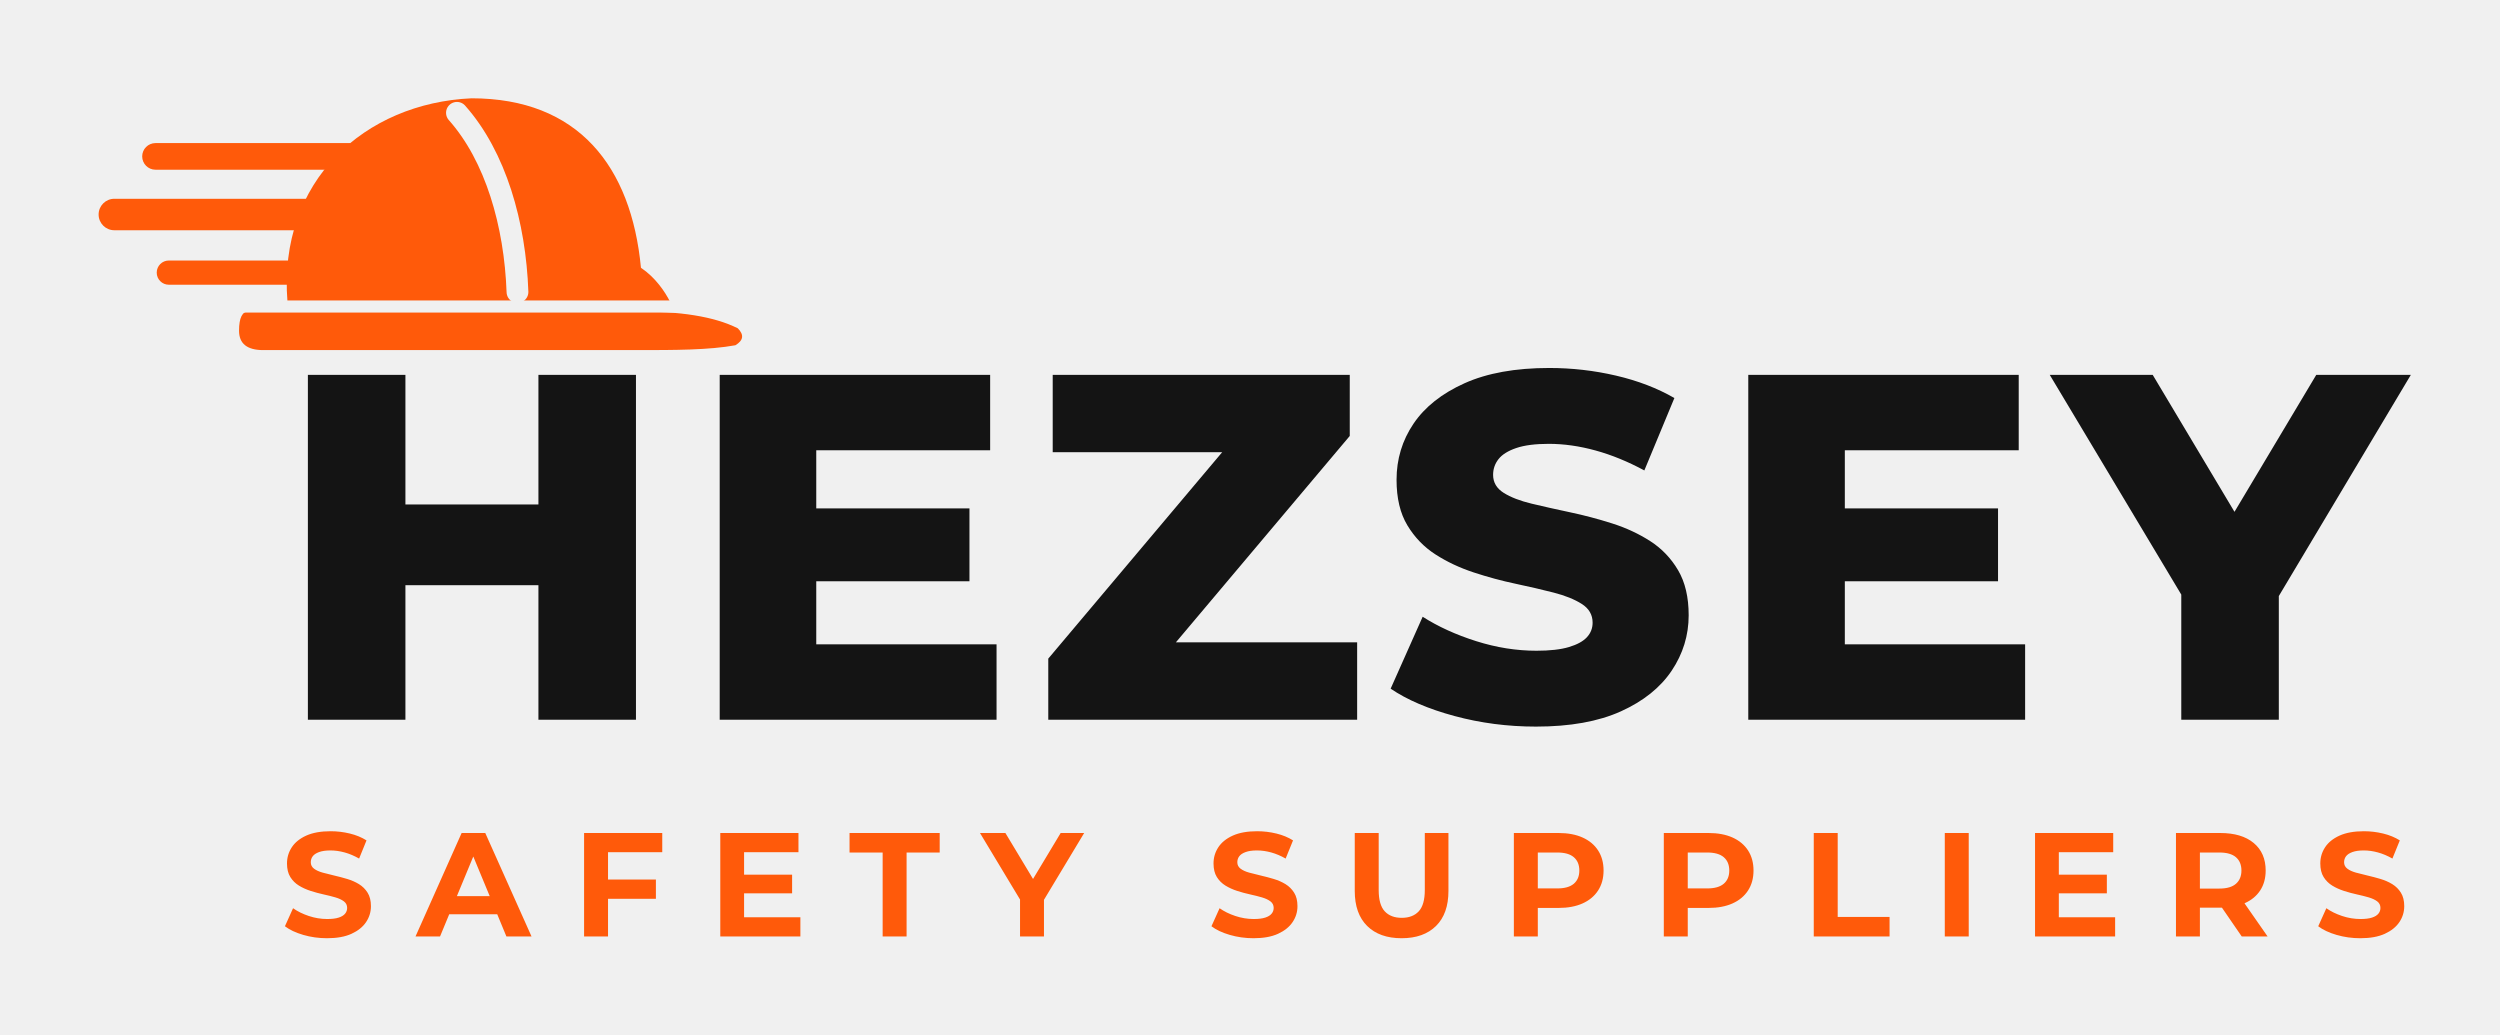
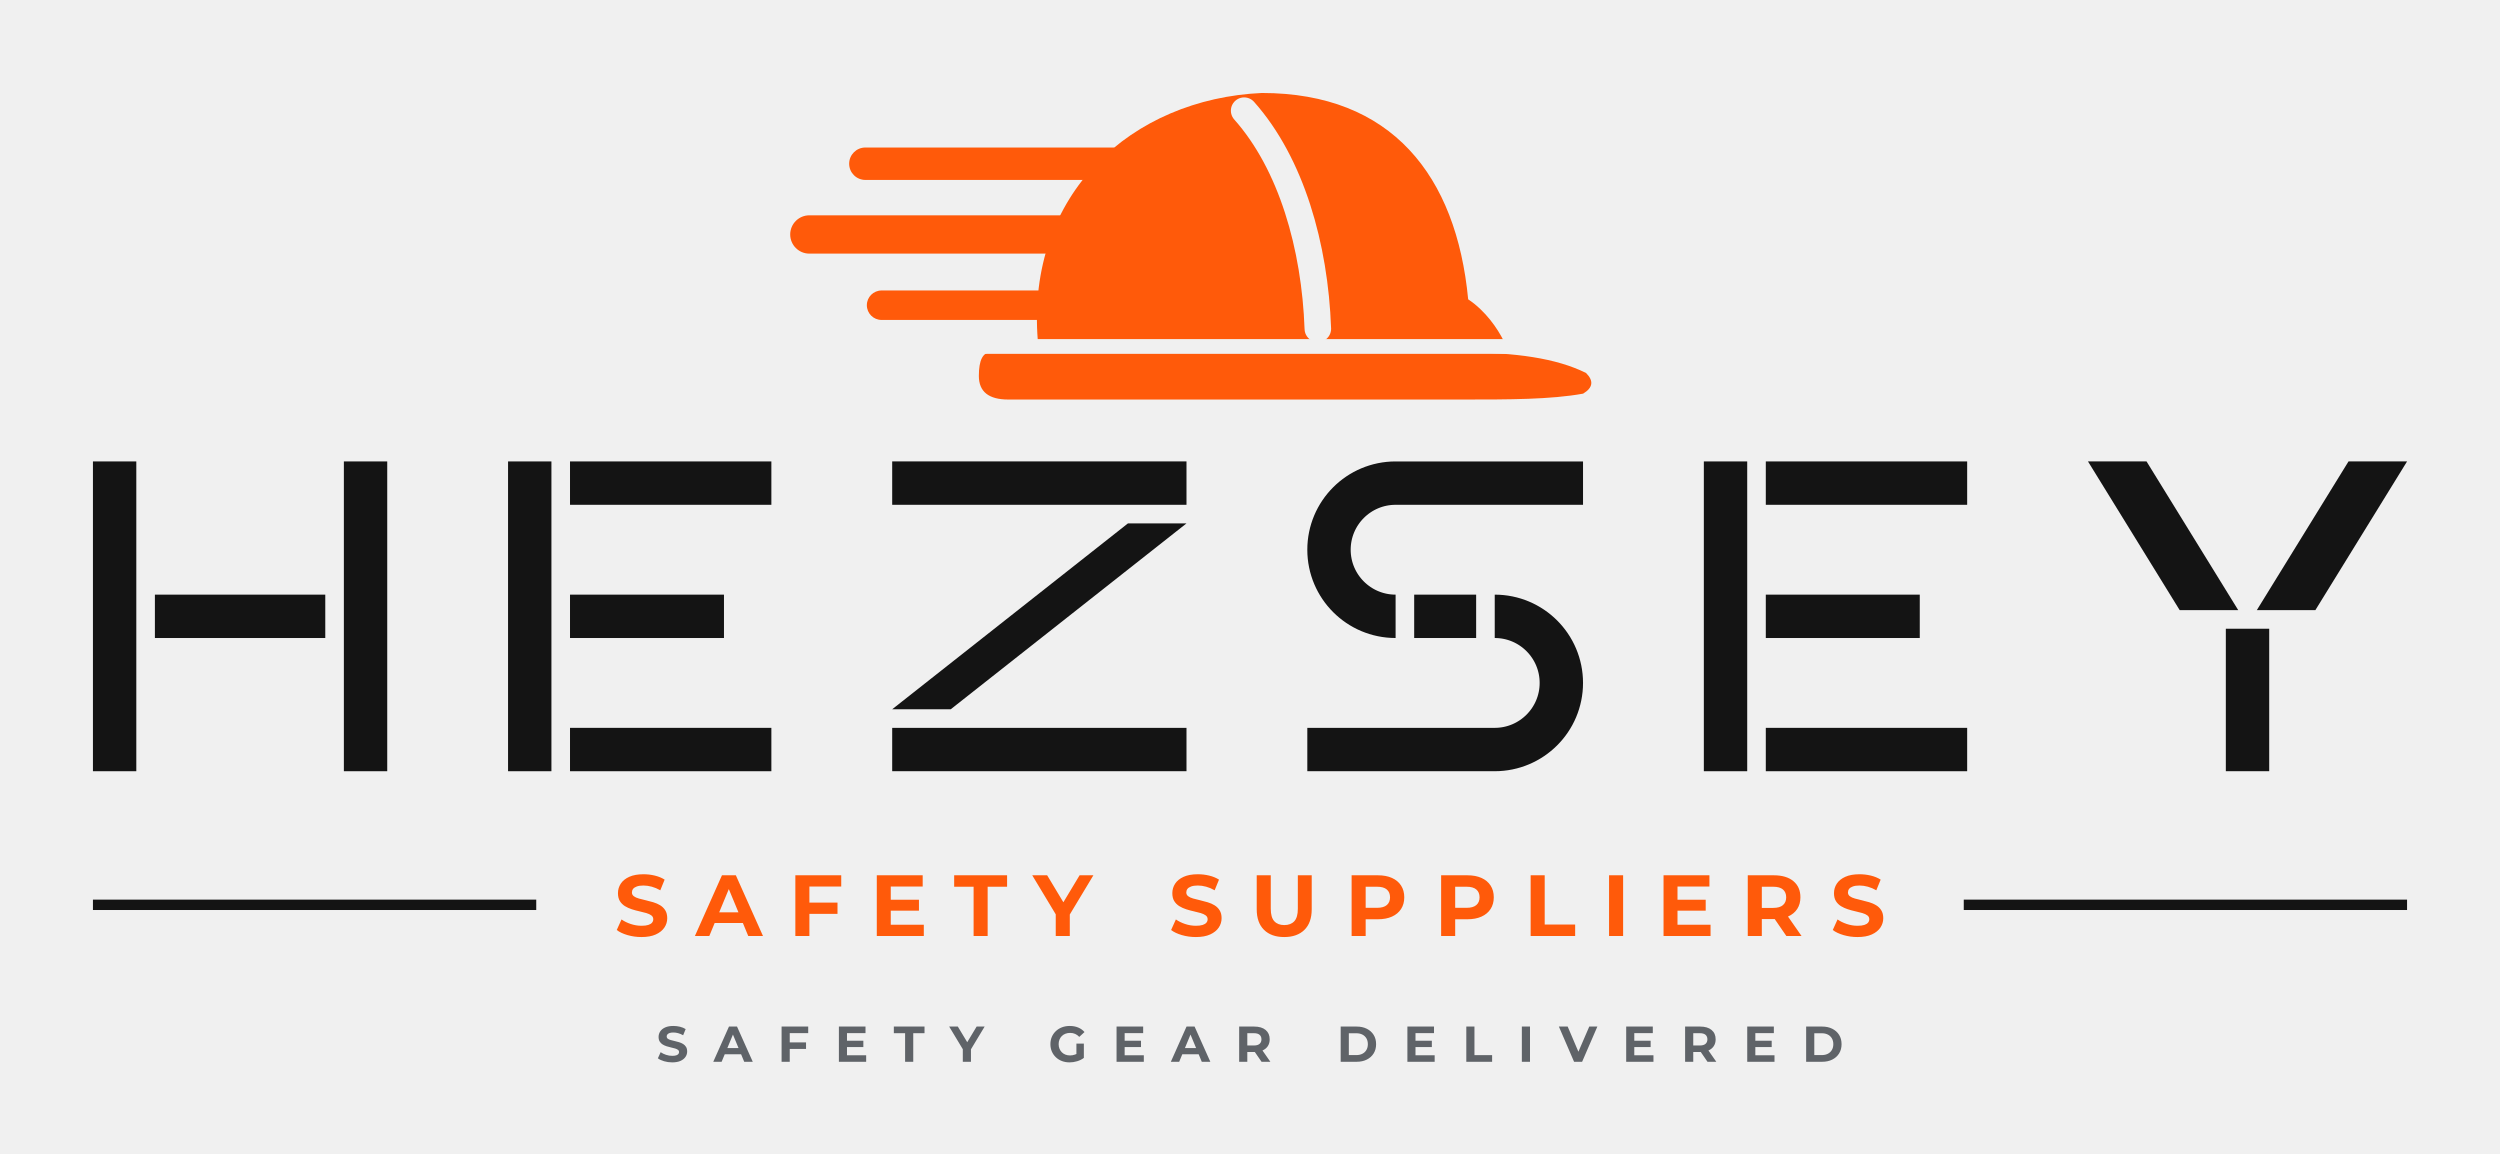
- <svg xmlns="http://www.w3.org/2000/svg" viewBox="0 0 1015 420" width="1015" height="420">
-   <g transform="translate(11.0 2.2)">
-     <g transform="translate(36.9 -37.0) scale(0.983)">
-       <mask id="hc" maskUnits="userSpaceOnUse" x="-40" y="40" width="340" height="180">
-         <rect x="-40" y="40" width="340" height="180" fill="white" />
-         <path fill="none" stroke="black" stroke-width="9" stroke-linecap="round" d="M140 82 C156 100 164 128 165 156" />
-         <path fill="none" stroke="black" stroke-width="5" d="M40 162 H270" />
-       </mask>
-       <g mask="url(#hc)">
-         <path fill="#FF5A0A" d="M15.5 94.5 H96 V105.5 H15.5 A5.5 5.5 0 0 1 15.5 94.5 Z" />
-         <path fill="#FF5A0A" d="M-1.5 117.5 H96 V130.5 H-1.5 A6.5 6.5 0 0 1 -1.5 117.5 Z" />
-         <path fill="#FF5A0A" d="M21.0 143.0 H96 V153.0 H21.0 A5.0 5.0 0 0 1 21.0 143.0 Z" />
-         <path fill="#FF5A0A" d="M70 160 C66 110 102 78 146 76 C190 76 212 104 216 146 C222 150 226 156 228 160 Z" />
-         <path fill="#FF5A0A" d="M54 164 H214 C232 164 246 166 256 171 Q260 175 255 178 C244 180 230 180 214 180 H60 Q50 180 50 172 Q50 164 54 164 Z" />
-       </g>
+ <svg xmlns="http://www.w3.org/2000/svg" viewBox="0 0 1614 745" width="1614" height="745">
+   <g transform="translate(536.8 -84.6) scale(1.903)">
+     <mask id="hc" maskUnits="userSpaceOnUse" x="-40" y="40" width="340" height="180">
+       <rect x="-40" y="40" width="340" height="180" fill="white" />
+       <path fill="none" stroke="black" stroke-width="9" stroke-linecap="round" d="M140 82 C156 100 164 128 165 156" />
+       <path fill="none" stroke="black" stroke-width="5" d="M40 162 H270" />
+     </mask>
+     <g mask="url(#hc)">
+       <path fill="#FF5A0A" d="M11.5 94.5 H96 V105.5 H11.5 A5.5 5.5 0 0 1 11.5 94.5 Z" />
+       <path fill="#FF5A0A" d="M-7.5 117.5 H96 V130.5 H-7.5 A6.5 6.5 0 0 1 -7.5 117.5 Z" />
+       <path fill="#FF5A0A" d="M17.0 143.0 H96 V153.0 H17.0 A5.0 5.0 0 0 1 17.0 143.0 Z" />
+       <path fill="#FF5A0A" d="M70 160 C66 110 102 78 146 76 C190 76 212 104 216 146 C222 150 226 156 228 160 Z" />
+       <path fill="#FF5A0A" d="M54 164 H214 C232 164 246 166 256 171 Q260 175 255 178 C244 180 230 180 214 180 H60 Q50 180 50 172 Q50 164 54 164 Z" />
    </g>
-     <path fill="#141414" d="M207.6 290.0V235.4H153.6V290.0H114.0V150.0H153.6V202.6H207.6V150.0H247.2V290.0ZM281.2 290.0V150.0H391V180.6H320.4V204.2H382.6V233.8H320.4V259.4H393.6V290.0ZM414.6 290.0V265.2L485.2 181.4H416.4V150.0H537.0V174.8L466.4 258.6H540.0V290.0ZM612.6 292.8Q595.4 292.8 579.5 288.5Q563.6 284.2 553.6 277.4L566.6 248.2Q576 254.2 588.3 258.1Q600.6 262.0 612.8 262.0Q621 262.0 626 260.5Q631 259.0 633.3 256.5Q635.6 254.0 635.6 250.6Q635.6 245.8 631.2 243.0Q626.8 240.2 619.8 238.4Q612.8 236.6 604.3 234.8Q595.8 233.0 587.3 230.2Q578.8 227.4 571.8 222.9Q564.8 218.4 560.4 211.1Q556 203.8 556 192.6Q556 180.0 562.9 169.8Q569.8 159.6 583.6 153.4Q597.4 147.2 618 147.2Q631.8 147.2 645.1 150.3Q658.4 153.4 668.8 159.4L656.6 188.8Q646.6 183.4 636.8 180.7Q627 178.0 617.8 178.0Q609.6 178.0 604.6 179.7Q599.6 181.4 597.4 184.2Q595.2 187.0 595.2 190.6Q595.2 195.2 599.5 197.9Q603.8 200.6 610.9 202.3Q618 204.0 626.5 205.8Q635 207.6 643.5 210.3Q652 213.0 659 217.5Q666 222.0 670.3 229.3Q674.6 236.6 674.6 247.6Q674.6 259.8 667.7 270.1Q660.8 280.4 647.1 286.6Q633.4 292.8 612.6 292.8ZM698.8 290.0V150.0H808.6V180.6H738V204.2H800.2V233.8H738V259.4H811.2V290.0ZM874.6 290.0V239.2L821.2 150.0H863.0L896.2 205.6L929.4 150.0H967.8L914.2 239.8V290.0Z" />
-     <path fill="#FF5A0A" d="M121.78 378.72Q116.74 378.72 112.12 377.37Q107.5 376.02 104.68 373.86L107.98 366.54Q110.68 368.46 114.37 369.69Q118.06 370.92 121.84 370.92Q124.72 370.92 126.49 370.35Q128.26 369.78 129.1 368.76Q129.94 367.74 129.94 366.42Q129.94 364.74 128.62 363.75Q127.3 362.76 125.14 362.13Q122.98 361.5 120.37 360.93Q117.76 360.36 115.15 359.52Q112.54 358.68 110.38 357.36Q108.22 356.04 106.87 353.88Q105.52 351.72 105.52 348.36Q105.52 344.76 107.47 341.79Q109.42 338.82 113.35 337.05Q117.28 335.28 123.22 335.28Q127.18 335.28 131.02 336.21Q134.86 337.14 137.8 339.0L134.8 346.38Q131.86 344.7 128.92 343.89Q125.98 343.08 123.16 343.08Q120.34 343.08 118.54 343.74Q116.74 344.4 115.96 345.45Q115.18 346.5 115.18 347.88Q115.18 349.5 116.5 350.49Q117.82 351.48 119.98 352.08Q122.14 352.68 124.75 353.28Q127.36 353.88 129.97 354.66Q132.58 355.44 134.74 356.76Q136.9 358.08 138.25 360.24Q139.6 362.4 139.6 365.7Q139.6 369.24 137.62 372.18Q135.64 375.12 131.71 376.92Q127.78 378.72 121.78 378.72ZM157.699 378.0 176.419 336.0H186.019L204.799 378.0H194.599L190.879 369.0H171.379L167.659 378.0ZM187.819 361.62 181.159 345.54 174.499 361.62ZM226.137 378.0V336.0H257.877V343.8H235.857V354.9H255.297V362.7H235.857V378.0ZM281.436 378.0V336.0H313.176V343.8H291.096V352.92H310.596V360.48H291.096V370.2H313.956V378.0ZM347.355 378.0V343.92H333.915V336.0H370.515V343.92H357.075V378.0ZM403.133 378.0V363.0L386.873 336.0H397.193L408.413 354.66L419.633 336.0H429.173L412.853 363.12V378.0ZM497.951 378.72Q492.911 378.72 488.291 377.37Q483.671 376.02 480.851 373.86L484.151 366.54Q486.851 368.46 490.541 369.69Q494.231 370.92 498.011 370.92Q500.891 370.92 502.661 370.35Q504.431 369.78 505.271 368.76Q506.111 367.74 506.111 366.42Q506.111 364.74 504.791 363.75Q503.471 362.76 501.311 362.13Q499.151 361.5 496.541 360.93Q493.931 360.36 491.321 359.52Q488.711 358.68 486.551 357.36Q484.391 356.04 483.041 353.88Q481.691 351.72 481.691 348.36Q481.691 344.76 483.641 341.79Q485.591 338.82 489.521 337.05Q493.451 335.28 499.391 335.28Q503.351 335.28 507.191 336.21Q511.031 337.14 513.971 339.0L510.971 346.38Q508.031 344.7 505.091 343.89Q502.151 343.08 499.331 343.08Q496.511 343.08 494.711 343.74Q492.911 344.4 492.131 345.45Q491.351 346.5 491.351 347.88Q491.351 349.5 492.671 350.49Q493.991 351.48 496.151 352.08Q498.311 352.68 500.921 353.28Q503.531 353.88 506.141 354.66Q508.751 355.44 510.911 356.76Q513.071 358.08 514.421 360.24Q515.771 362.4 515.771 365.7Q515.771 369.24 513.791 372.18Q511.811 375.12 507.881 376.92Q503.951 378.72 497.951 378.72ZM558.049 378.72Q549.109 378.72 544.069 373.74Q539.029 368.76 539.029 359.52V336.0H548.749V359.16Q548.749 365.16 551.209 367.8Q553.669 370.44 558.109 370.44Q562.549 370.44 565.009 367.8Q567.469 365.16 567.469 359.16V336.0H577.069V359.52Q577.069 368.76 572.029 373.74Q566.989 378.72 558.049 378.72ZM603.628 378.0V336.0H621.808Q627.448 336.0 631.528 337.83Q635.608 339.66 637.828 343.08Q640.048 346.5 640.048 351.24Q640.048 355.92 637.828 359.34Q635.608 362.76 631.528 364.59Q627.448 366.42 621.808 366.42H613.348V378.0ZM613.348 358.5H621.268Q625.768 358.5 627.988 356.58Q630.208 354.66 630.208 351.24Q630.208 347.76 627.988 345.84Q625.768 343.92 621.268 343.92H613.348ZM664.507 378.0V336.0H682.687Q688.327 336.0 692.407 337.83Q696.487 339.66 698.707 343.08Q700.927 346.5 700.927 351.24Q700.927 355.92 698.707 359.34Q696.487 362.76 692.407 364.59Q688.327 366.42 682.687 366.42H674.227V378.0ZM674.227 358.5H682.147Q686.647 358.5 688.867 356.58Q691.087 354.66 691.087 351.24Q691.087 347.76 688.867 345.84Q686.647 343.92 682.147 343.92H674.227ZM725.385 378.0V336.0H735.105V370.08H756.165V378.0ZM778.584 378.0V336.0H788.304V378.0ZM815.223 378.0V336.0H846.963V343.8H824.883V352.92H844.383V360.48H824.883V370.2H847.743V378.0ZM872.441 378.0V336.0H890.381Q899.141 336.0 904.001 340.05Q908.861 344.1 908.861 351.24Q908.861 355.92 906.641 359.31Q904.421 362.7 900.341 364.5Q900.281 364.5 900.281 364.56L909.641 378.0H899.141L891.101 366.3Q890.861 366.3 890.621 366.3H882.161V378.0ZM882.161 358.56H890.081Q894.581 358.56 896.801 356.61Q899.021 354.66 899.021 351.24Q899.021 347.76 896.801 345.84Q894.581 343.92 890.081 343.92H882.161ZM947.3 378.72Q942.26 378.72 937.64 377.37Q933.02 376.02 930.2 373.86L933.5 366.54Q936.2 368.46 939.89 369.69Q943.58 370.92 947.36 370.92Q950.24 370.92 952.01 370.35Q953.78 369.78 954.62 368.76Q955.46 367.74 955.46 366.42Q955.46 364.74 954.14 363.75Q952.82 362.76 950.66 362.13Q948.5 361.5 945.89 360.93Q943.28 360.36 940.67 359.52Q938.06 358.68 935.9 357.36Q933.74 356.04 932.39 353.88Q931.04 351.72 931.04 348.36Q931.04 344.76 932.99 341.79Q934.94 338.82 938.87 337.05Q942.8 335.28 948.74 335.28Q952.7 335.28 956.54 336.21Q960.38 337.14 963.32 339.0L960.32 346.38Q957.38 344.7 954.44 343.89Q951.5 343.08 948.68 343.08Q945.86 343.08 944.06 343.74Q942.26 344.4 941.48 345.45Q940.7 346.5 940.7 347.88Q940.7 349.5 942.02 350.49Q943.34 351.48 945.5 352.08Q947.66 352.68 950.27 353.28Q952.88 353.88 955.49 354.66Q958.1 355.44 960.26 356.76Q962.42 358.08 963.77 360.24Q965.12 362.4 965.12 365.7Q965.12 369.24 963.14 372.18Q961.16 375.12 957.23 376.92Q953.3 378.72 947.3 378.72Z" />
  </g>
+   <g transform="translate(60.0 297.9) scale(1.0)">
+     <path fill="#141414" transform="translate(0.0 0)" d="M0.0 0.0h28.0v200.0h-28.0Z M162.0 0.0h28.0v200.0h-28.0Z M40.0 86.0h110.0v28.0h-110.0Z" />
+     <path fill="#141414" transform="translate(268.0 0)" d="M0.0 0.0h28.0v200.0h-28.0Z M40.0 0.0h130.0v28.0h-130.0Z M40.0 86.0h99.4v28.0h-99.4Z M40.0 172.0h130.0v28.0h-130.0Z" />
+     <path fill="#141414" transform="translate(516.0 0)" d="M0.0 0.0h190.0v28.0h-190.0Z M0.0 172.0h190.0v28.0h-190.0Z M152.2 40.0 L190.0 40.0 L37.8 160.0 L0.0 160.0Z" />
+     <g transform="translate(784.0 0)">
+       <path d="M178 14.0 H57.0 A43.0 43.0 0 0 0 57.0 100.0" fill="none" stroke="#141414" stroke-width="28" />
+       <path d="M69.0 100.0 H109.0" fill="none" stroke="#141414" stroke-width="28" />
+       <path d="M121.0 100.0 A43.0 43.0 0 0 1 121.0 186.0 H0" fill="none" stroke="#141414" stroke-width="28" />
+     </g>
+     <path fill="#141414" transform="translate(1040.0 0)" d="M0.0 0.0h28.0v200.0h-28.0Z M40.0 0.0h130.0v28.0h-130.0Z M40.0 86.0h99.4v28.0h-99.4Z M40.0 172.0h130.0v28.0h-130.0Z" />
+     <path fill="#141414" transform="translate(1288.0 0)" d="M0.0 0.0 L37.8 0.0 L97.0 96.0 L59.2 96.0Z M206.0 0.0 L168.2 0.0 L109.0 96.0 L146.8 96.0Z M89.0 108.0h28.0v92.0h-28.0Z" />
+   </g>
+   <path fill="#FF5A0A" d="M414.132 604.957Q409.428 604.957 405.116 603.697Q400.804 602.437 398.172 600.421L401.252 593.589Q403.772 595.381 407.216 596.529Q410.66 597.677 414.188 597.677Q416.876 597.677 418.528 597.145Q420.18 596.613 420.964 595.661Q421.748 594.709 421.748 593.477Q421.748 591.909 420.516 590.985Q419.284 590.061 417.268 589.473Q415.252 588.885 412.816 588.353Q410.38 587.821 407.944 587.037Q405.508 586.253 403.492 585.021Q401.476 583.789 400.216 581.773Q398.956 579.757 398.956 576.621Q398.956 573.261 400.776 570.489Q402.596 567.717 406.264 566.065Q409.932 564.413 415.476 564.413Q419.172 564.413 422.756 565.281Q426.34 566.149 429.084 567.885L426.284 574.773Q423.54 573.205 420.796 572.449Q418.052 571.693 415.42 571.693Q412.788 571.693 411.108 572.309Q409.428 572.925 408.7 573.905Q407.972 574.885 407.972 576.173Q407.972 577.685 409.204 578.609Q410.436 579.533 412.452 580.093Q414.468 580.653 416.904 581.213Q419.34 581.773 421.776 582.501Q424.212 583.229 426.228 584.461Q428.244 585.693 429.504 587.709Q430.764 589.725 430.764 592.805Q430.764 596.109 428.916 598.853Q427.068 601.597 423.4 603.277Q419.732 604.957 414.132 604.957ZM448.628 604.285 466.1 565.085H475.06L492.588 604.285H483.068L479.596 595.885H461.396L457.924 604.285ZM476.74 588.997 470.524 573.989 464.308 588.997ZM513.476 604.285V565.085H543.1V572.365H522.548V582.725H540.692V590.005H522.548V604.285ZM566.06 604.285V565.085H595.684V572.365H575.076V580.877H593.276V587.933H575.076V597.005H596.412V604.285ZM628.556 604.285V572.477H616.012V565.085H650.172V572.477H637.628V604.285ZM681.588 604.285V590.285L666.412 565.085H676.044L686.516 582.501L696.988 565.085H705.892L690.66 590.397V604.285ZM772.028 604.957Q767.324 604.957 763.012 603.697Q758.7 602.437 756.068 600.421L759.148 593.589Q761.668 595.381 765.112 596.529Q768.556 597.677 772.084 597.677Q774.772 597.677 776.424 597.145Q778.076 596.613 778.86 595.661Q779.644 594.709 779.644 593.477Q779.644 591.909 778.412 590.985Q777.18 590.061 775.164 589.473Q773.148 588.885 770.712 588.353Q768.276 587.821 765.84 587.037Q763.404 586.253 761.388 585.021Q759.372 583.789 758.112 581.773Q756.852 579.757 756.852 576.621Q756.852 573.261 758.672 570.489Q760.492 567.717 764.16 566.065Q767.828 564.413 773.372 564.413Q777.068 564.413 780.652 565.281Q784.236 566.149 786.98 567.885L784.18 574.773Q781.436 573.205 778.692 572.449Q775.948 571.693 773.316 571.693Q770.684 571.693 769.004 572.309Q767.324 572.925 766.596 573.905Q765.868 574.885 765.868 576.173Q765.868 577.685 767.1 578.609Q768.332 579.533 770.348 580.093Q772.364 580.653 774.8 581.213Q777.236 581.773 779.672 582.501Q782.108 583.229 784.124 584.461Q786.14 585.693 787.4 587.709Q788.66 589.725 788.66 592.805Q788.66 596.109 786.812 598.853Q784.964 601.597 781.296 603.277Q777.628 604.957 772.028 604.957ZM829.092 604.957Q820.748 604.957 816.044 600.309Q811.34 595.661 811.34 587.037V565.085H820.412V586.701Q820.412 592.301 822.708 594.765Q825.004 597.229 829.148 597.229Q833.292 597.229 835.588 594.765Q837.884 592.301 837.884 586.701V565.085H846.844V587.037Q846.844 595.661 842.14 600.309Q837.436 604.957 829.092 604.957ZM872.604 604.285V565.085H889.572Q894.836 565.085 898.644 566.793Q902.452 568.501 904.524 571.693Q906.596 574.885 906.596 579.309Q906.596 583.677 904.524 586.869Q902.452 590.061 898.644 591.769Q894.836 593.477 889.572 593.477H881.676V604.285ZM881.676 586.085H889.068Q893.268 586.085 895.34 584.293Q897.412 582.501 897.412 579.309Q897.412 576.061 895.34 574.269Q893.268 572.477 889.068 572.477H881.676ZM930.396 604.285V565.085H947.364Q952.628 565.085 956.436 566.793Q960.244 568.501 962.316 571.693Q964.388 574.885 964.388 579.309Q964.388 583.677 962.316 586.869Q960.244 590.061 956.436 591.769Q952.628 593.477 947.364 593.477H939.468V604.285ZM939.468 586.085H946.86Q951.06 586.085 953.132 584.293Q955.204 582.501 955.204 579.309Q955.204 576.061 953.132 574.269Q951.06 572.477 946.86 572.477H939.468ZM988.188 604.285V565.085H997.26V596.893H1016.916V604.285ZM1038.812 604.285V565.085H1047.884V604.285ZM1073.98 604.285V565.085H1103.604V572.365H1082.996V580.877H1101.196V587.933H1082.996V597.005H1104.332V604.285ZM1128.356 604.285V565.085H1145.1Q1153.276 565.085 1157.812 568.865Q1162.348 572.645 1162.348 579.309Q1162.348 583.677 1160.276 586.841Q1158.204 590.005 1154.396 591.685Q1154.34 591.685 1154.34 591.741L1163.076 604.285H1153.276L1145.772 593.365Q1145.548 593.365 1145.324 593.365H1137.428V604.285ZM1137.428 586.141H1144.82Q1149.02 586.141 1151.092 584.321Q1153.164 582.501 1153.164 579.309Q1153.164 576.061 1151.092 574.269Q1149.02 572.477 1144.82 572.477H1137.428ZM1199.196 604.957Q1194.492 604.957 1190.18 603.697Q1185.868 602.437 1183.236 600.421L1186.316 593.589Q1188.836 595.381 1192.28 596.529Q1195.724 597.677 1199.252 597.677Q1201.94 597.677 1203.592 597.145Q1205.244 596.613 1206.028 595.661Q1206.812 594.709 1206.812 593.477Q1206.812 591.909 1205.58 590.985Q1204.348 590.061 1202.332 589.473Q1200.316 588.885 1197.88 588.353Q1195.444 587.821 1193.008 587.037Q1190.572 586.253 1188.556 585.021Q1186.54 583.789 1185.28 581.773Q1184.02 579.757 1184.02 576.621Q1184.02 573.261 1185.84 570.489Q1187.66 567.717 1191.328 566.065Q1194.996 564.413 1200.54 564.413Q1204.236 564.413 1207.82 565.281Q1211.404 566.149 1214.148 567.885L1211.348 574.773Q1208.604 573.205 1205.86 572.449Q1203.116 571.693 1200.484 571.693Q1197.852 571.693 1196.172 572.309Q1194.492 572.925 1193.764 573.905Q1193.036 574.885 1193.036 576.173Q1193.036 577.685 1194.268 578.609Q1195.5 579.533 1197.516 580.093Q1199.532 580.653 1201.968 581.213Q1204.404 581.773 1206.84 582.501Q1209.276 583.229 1211.292 584.461Q1213.308 585.693 1214.568 587.709Q1215.828 589.725 1215.828 592.805Q1215.828 596.109 1213.98 598.853Q1212.132 601.597 1208.464 603.277Q1204.796 604.957 1199.196 604.957Z" />
+   <rect x="60" y="580.8" width="286.2" height="6.7" fill="#141414" />
+   <rect x="1267.8" y="580.8" width="286.2" height="6.7" fill="#141414" />
+   <path fill="#5F6368" d="M433.983 685.874Q431.255 685.874 428.754 685.143Q426.253 684.413 424.727 683.243L426.513 679.281Q427.975 680.32 429.972 680.986Q431.97 681.652 434.016 681.652Q435.575 681.652 436.533 681.343Q437.491 681.035 437.946 680.483Q438.401 679.93 438.401 679.216Q438.401 678.306 437.686 677.771Q436.972 677.235 435.802 676.894Q434.633 676.553 433.22 676.244Q431.807 675.935 430.394 675.481Q428.982 675.026 427.812 674.311Q426.643 673.597 425.912 672.428Q425.181 671.258 425.181 669.439Q425.181 667.491 426.237 665.883Q427.293 664.275 429.42 663.317Q431.547 662.359 434.763 662.359Q436.907 662.359 438.985 662.862Q441.064 663.366 442.656 664.373L441.032 668.368Q439.44 667.458 437.849 667.02Q436.257 666.581 434.73 666.581Q433.204 666.581 432.23 666.938Q431.255 667.296 430.833 667.864Q430.411 668.433 430.411 669.18Q430.411 670.057 431.125 670.592Q431.84 671.128 433.009 671.453Q434.178 671.778 435.591 672.103Q437.004 672.428 438.417 672.85Q439.83 673.272 440.999 673.987Q442.168 674.701 442.899 675.87Q443.63 677.04 443.63 678.826Q443.63 680.742 442.558 682.334Q441.486 683.925 439.359 684.9Q437.231 685.874 433.983 685.874ZM460.487 685.485 470.621 662.749H475.818L485.984 685.485H480.462L478.449 680.613H467.893L465.879 685.485ZM476.792 676.617 473.187 667.913 469.582 676.617ZM504.595 685.485V662.749H521.777V666.971H509.857V672.98H520.38V677.202H509.857V685.485ZM541.59 685.485V662.749H558.772V666.971H546.819V671.908H557.375V676H546.819V681.262H559.194V685.485ZM584.333 685.485V667.036H577.058V662.749H596.871V667.036H589.595V685.485ZM621.588 685.485V677.365L612.786 662.749H618.372L624.446 672.85L630.52 662.749H635.684L626.85 677.429V685.485ZM690.543 685.874Q687.847 685.874 685.59 685.014Q683.332 684.153 681.66 682.561Q679.987 680.97 679.061 678.826Q678.136 676.682 678.136 674.117Q678.136 671.551 679.061 669.407Q679.987 667.263 681.676 665.672Q683.365 664.08 685.638 663.219Q687.912 662.359 690.64 662.359Q693.661 662.359 696.081 663.366Q698.501 664.373 700.157 666.289L696.779 669.407Q695.545 668.108 694.083 667.474Q692.622 666.841 690.9 666.841Q689.244 666.841 687.88 667.361Q686.515 667.88 685.525 668.855Q684.534 669.829 683.998 671.161Q683.462 672.493 683.462 674.117Q683.462 675.708 683.998 677.04Q684.534 678.371 685.525 679.362Q686.515 680.353 687.863 680.872Q689.211 681.392 690.835 681.392Q692.394 681.392 693.888 680.872Q694.408 680.71 694.928 680.45V673.759H699.735V682.984Q697.883 684.38 695.431 685.127Q692.979 685.874 690.543 685.874ZM720.847 685.485V662.749H738.029V666.971H726.076V671.908H736.632V676H726.076V681.262H738.451V685.485ZM755.893 685.485 766.026 662.749H771.223L781.39 685.485H775.868L773.854 680.613H763.298L761.284 685.485ZM772.198 676.617 768.592 667.913 764.987 676.617ZM800.001 685.485V662.749H809.712Q814.454 662.749 817.085 664.941Q819.716 667.133 819.716 670.998Q819.716 673.532 818.514 675.367Q817.312 677.202 815.104 678.177Q815.071 678.177 815.071 678.209L820.138 685.485H814.454L810.102 679.151Q809.972 679.151 809.842 679.151H805.262V685.485ZM805.262 674.961H809.55Q811.986 674.961 813.187 673.905Q814.389 672.85 814.389 670.998Q814.389 669.115 813.187 668.075Q811.986 667.036 809.55 667.036H805.262ZM865.545 685.485V662.749H875.874Q879.577 662.749 882.402 664.161Q885.228 665.574 886.82 668.108Q888.411 670.641 888.411 674.117Q888.411 677.559 886.82 680.109Q885.228 682.659 882.402 684.072Q879.577 685.485 875.874 685.485ZM870.807 681.165H875.614Q877.888 681.165 879.56 680.304Q881.233 679.443 882.159 677.852Q883.084 676.26 883.084 674.117Q883.084 671.94 882.159 670.365Q881.233 668.79 879.56 667.929Q877.888 667.068 875.614 667.068H870.807ZM908.614 685.485V662.749H925.796V666.971H913.843V671.908H924.399V676H913.843V681.262H926.218V685.485ZM946.648 685.485V662.749H951.91V681.197H963.31V685.485ZM982.506 685.485V662.749H987.767V685.485ZM1016.22 685.485 1006.411 662.749H1012.095L1019.013 678.989L1026.029 662.749H1031.258L1021.417 685.485ZM1049.869 685.485V662.749H1067.051V666.971H1055.098V671.908H1065.654V676H1055.098V681.262H1067.473V685.485ZM1087.903 685.485V662.749H1097.615Q1102.357 662.749 1104.988 664.941Q1107.619 667.133 1107.619 670.998Q1107.619 673.532 1106.417 675.367Q1105.215 677.202 1103.006 678.177Q1102.974 678.177 1102.974 678.209L1108.041 685.485H1102.357L1098.005 679.151Q1097.875 679.151 1097.745 679.151H1093.165V685.485ZM1093.165 674.961H1097.452Q1099.888 674.961 1101.09 673.905Q1102.292 672.85 1102.292 670.998Q1102.292 669.115 1101.09 668.075Q1099.888 667.036 1097.452 667.036H1093.165ZM1128.016 685.485V662.749H1145.198V666.971H1133.245V671.908H1143.801V676H1133.245V681.262H1145.62V685.485ZM1166.05 685.485V662.749H1176.379Q1180.082 662.749 1182.907 664.161Q1185.733 665.574 1187.325 668.108Q1188.916 670.641 1188.916 674.117Q1188.916 677.559 1187.325 680.109Q1185.733 682.659 1182.907 684.072Q1180.082 685.485 1176.379 685.485ZM1171.312 681.165H1176.119Q1178.393 681.165 1180.065 680.304Q1181.738 679.443 1182.664 677.852Q1183.589 676.26 1183.589 674.117Q1183.589 671.94 1182.664 670.365Q1181.738 668.79 1180.065 667.929Q1178.393 667.068 1176.119 667.068H1171.312Z" />
</svg>
